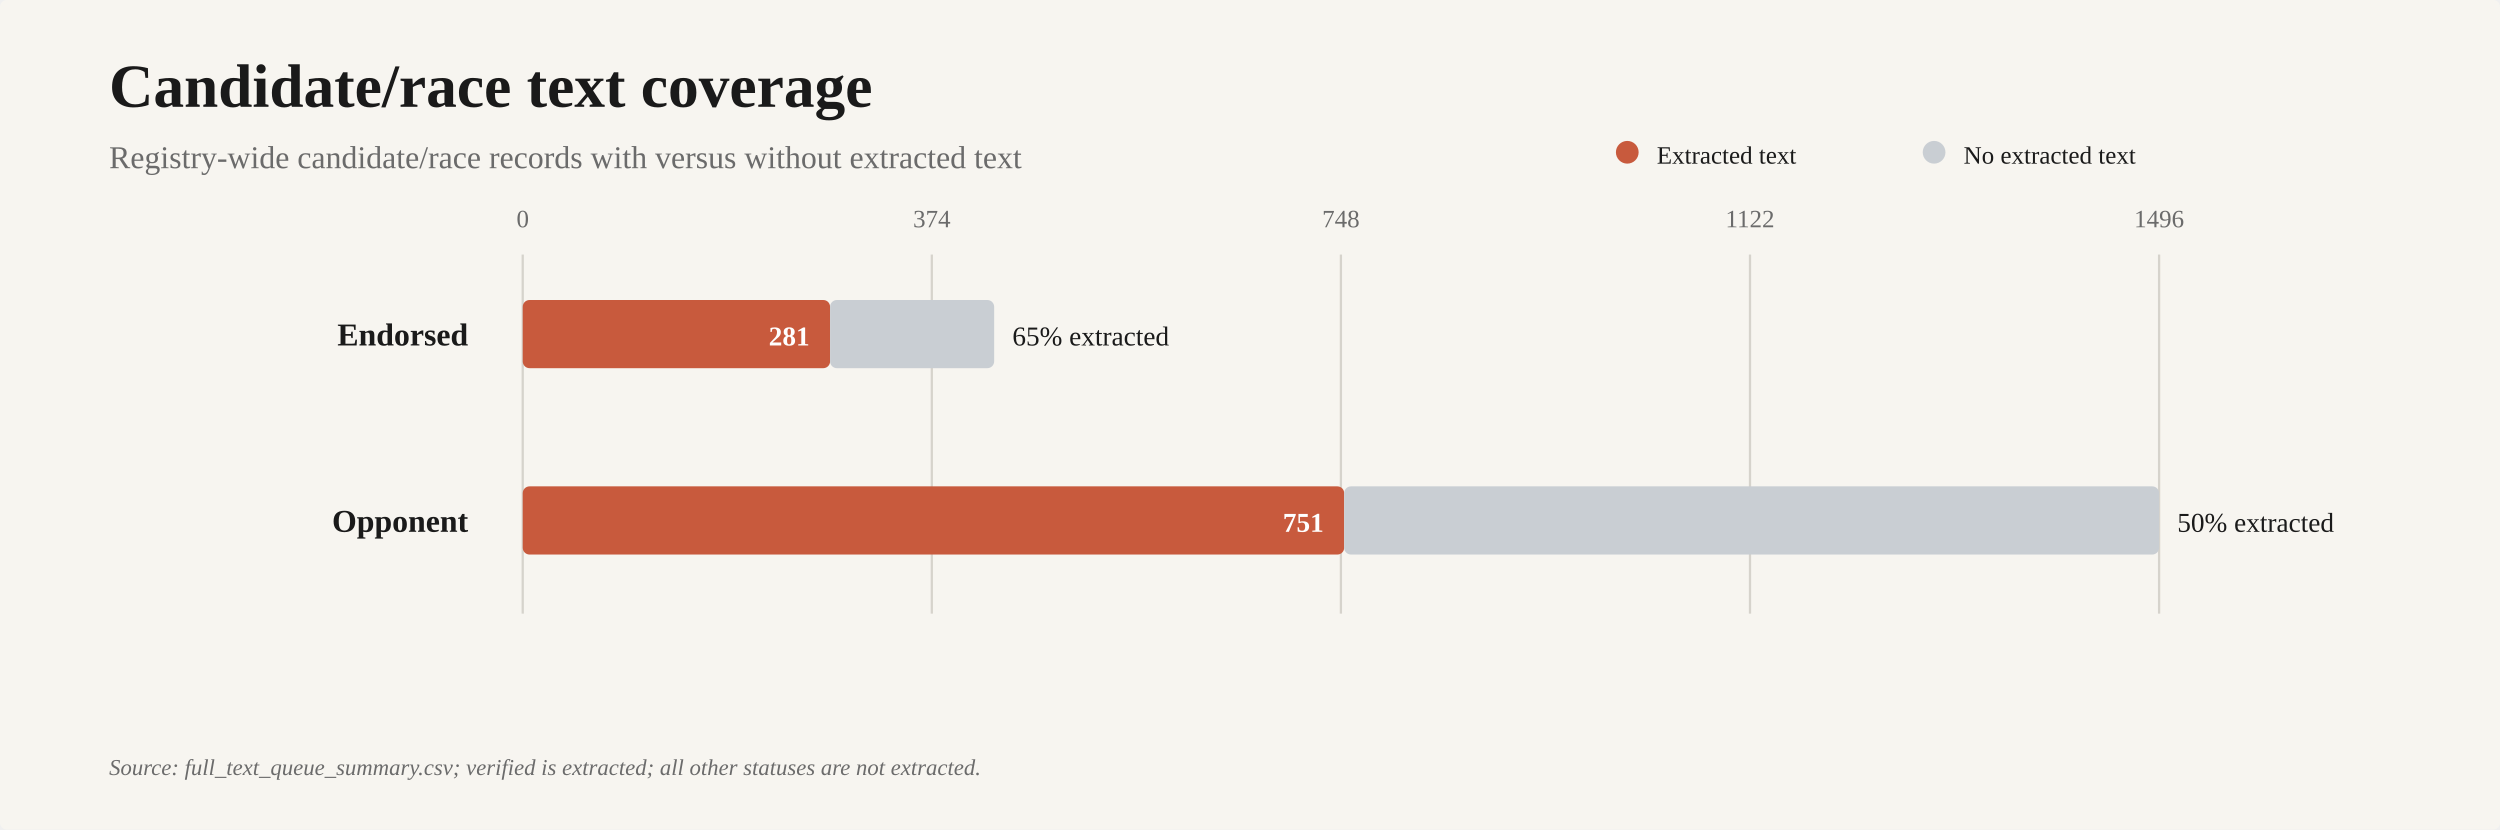
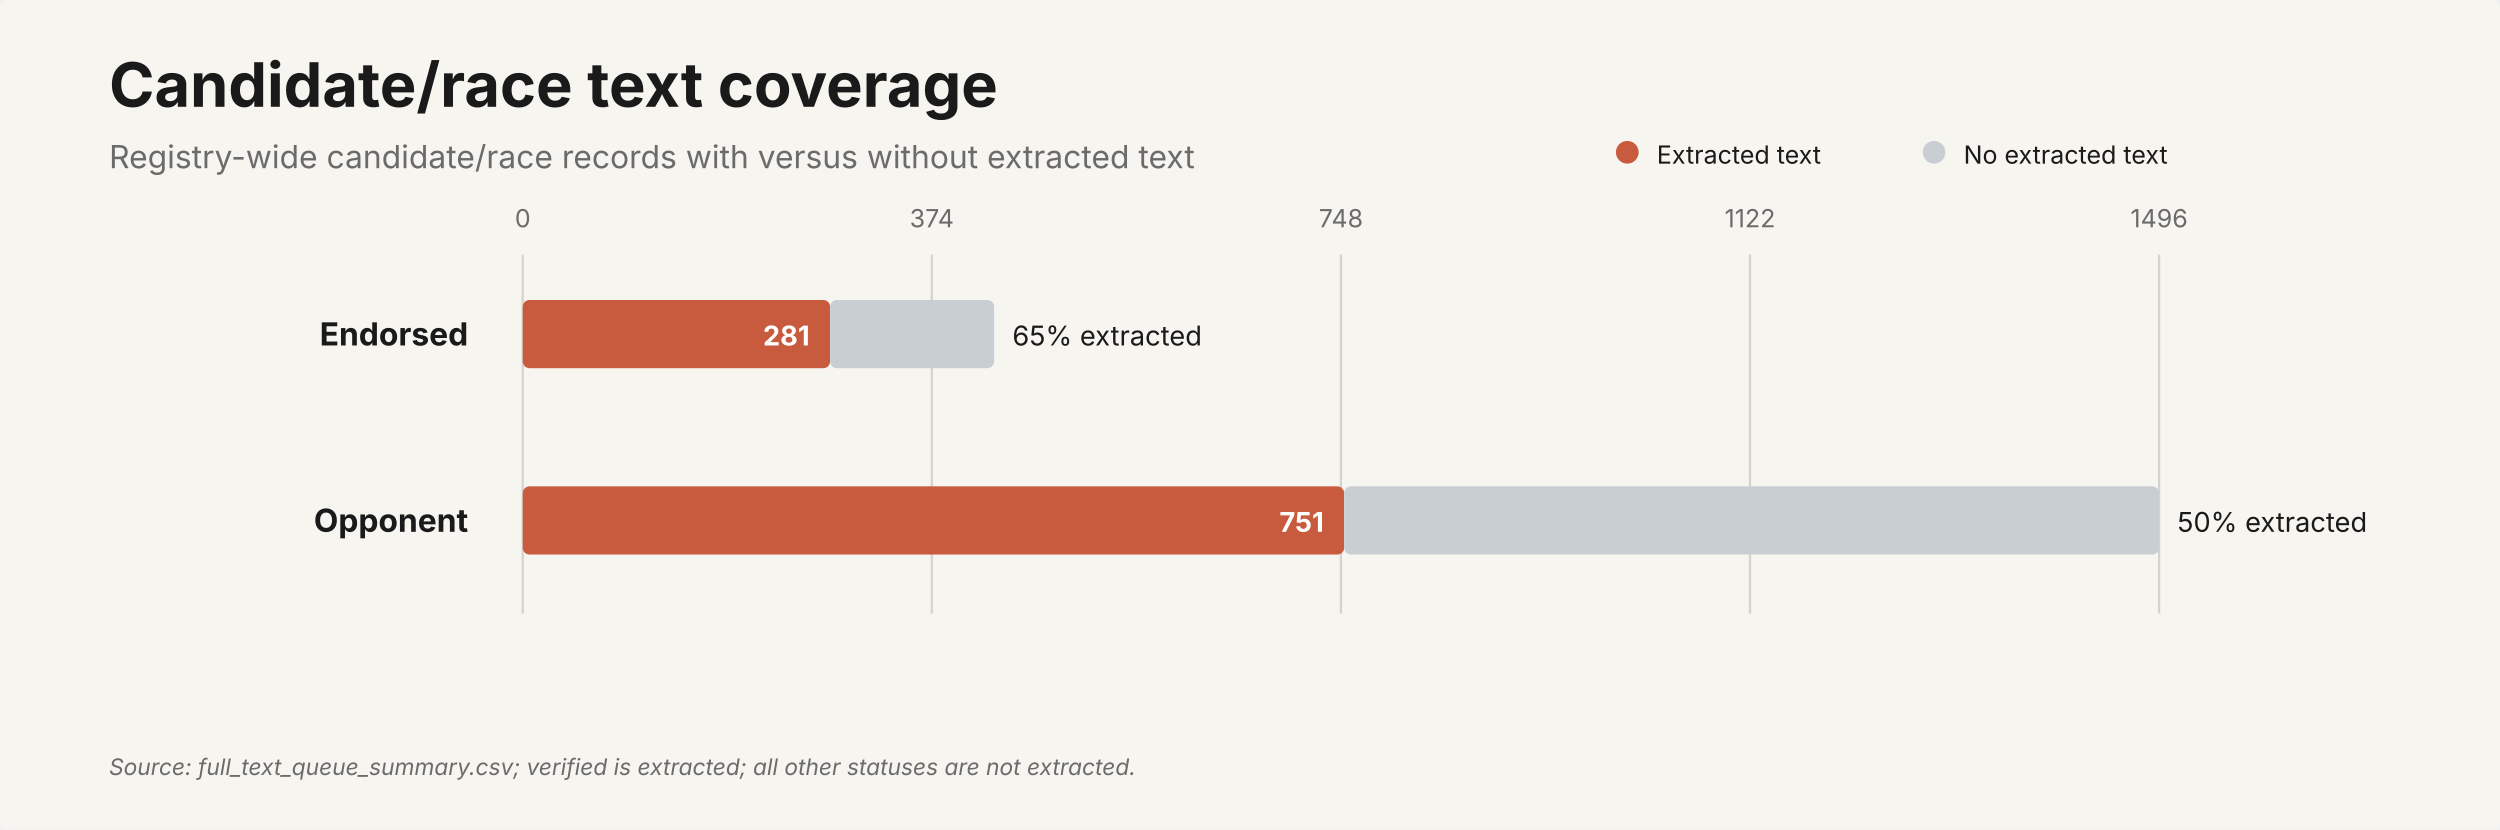
<svg xmlns="http://www.w3.org/2000/svg" width="1100" height="365" viewBox="0 0 1100 365">
  <rect x="0.00" y="0.00" width="1100.00" height="365.00" fill="#F7F5F0" rx="3" />
-   <text x="48" y="47" text-anchor="start" fill="#1A1A1A" font-family="Georgia, Times New Roman, serif" font-size="27px" font-weight="700" font-style="normal">Candidate/race text coverage</text>
-   <text x="48" y="74" text-anchor="start" fill="#6B6B6B" font-family="Georgia, Times New Roman, serif" font-size="14px" font-weight="400" font-style="normal">Registry-wide candidate/race records with versus without extracted text</text>
+   <text x="48" y="47" text-anchor="start" fill="#1A1A1A" font-family="Inter, Arial, Helvetica, sans-serif" font-size="27px" font-weight="700" font-style="normal">Candidate/race text coverage</text>
+   <text x="48" y="74" text-anchor="start" fill="#6B6B6B" font-family="Inter, Arial, Helvetica, sans-serif" font-size="14px" font-weight="400" font-style="normal">Registry-wide candidate/race records with versus without extracted text</text>
  <line x1="230.0" y1="112" x2="230.0" y2="270" stroke="#D6D3CC" stroke-width="1" />
-   <text x="230.0" y="100" text-anchor="middle" fill="#6B6B6B" font-family="Georgia, Times New Roman, serif" font-size="11px" font-weight="400" font-style="normal">0</text>
+   <text x="230.0" y="100" text-anchor="middle" fill="#6B6B6B" font-family="Inter, Arial, Helvetica, sans-serif" font-size="11px" font-weight="400" font-style="normal">0</text>
  <line x1="410.0" y1="112" x2="410.0" y2="270" stroke="#D6D3CC" stroke-width="1" />
-   <text x="410.0" y="100" text-anchor="middle" fill="#6B6B6B" font-family="Georgia, Times New Roman, serif" font-size="11px" font-weight="400" font-style="normal">374</text>
+   <text x="410.0" y="100" text-anchor="middle" fill="#6B6B6B" font-family="Inter, Arial, Helvetica, sans-serif" font-size="11px" font-weight="400" font-style="normal">374</text>
  <line x1="590.0" y1="112" x2="590.0" y2="270" stroke="#D6D3CC" stroke-width="1" />
-   <text x="590.0" y="100" text-anchor="middle" fill="#6B6B6B" font-family="Georgia, Times New Roman, serif" font-size="11px" font-weight="400" font-style="normal">748</text>
+   <text x="590.0" y="100" text-anchor="middle" fill="#6B6B6B" font-family="Inter, Arial, Helvetica, sans-serif" font-size="11px" font-weight="400" font-style="normal">748</text>
  <line x1="770.0" y1="112" x2="770.0" y2="270" stroke="#D6D3CC" stroke-width="1" />
-   <text x="770.0" y="100" text-anchor="middle" fill="#6B6B6B" font-family="Georgia, Times New Roman, serif" font-size="11px" font-weight="400" font-style="normal">1122</text>
+   <text x="770.0" y="100" text-anchor="middle" fill="#6B6B6B" font-family="Inter, Arial, Helvetica, sans-serif" font-size="11px" font-weight="400" font-style="normal">1122</text>
  <line x1="950.0" y1="112" x2="950.0" y2="270" stroke="#D6D3CC" stroke-width="1" />
-   <text x="950.0" y="100" text-anchor="middle" fill="#6B6B6B" font-family="Georgia, Times New Roman, serif" font-size="11px" font-weight="400" font-style="normal">1496</text>
-   <text x="206" y="152" text-anchor="end" fill="#1A1A1A" font-family="Georgia, Times New Roman, serif" font-size="14px" font-weight="700" font-style="normal">Endorsed</text>
+   <text x="950.0" y="100" text-anchor="middle" fill="#6B6B6B" font-family="Inter, Arial, Helvetica, sans-serif" font-size="11px" font-weight="400" font-style="normal">1496</text>
+   <text x="206" y="152" text-anchor="end" fill="#1A1A1A" font-family="Inter, Arial, Helvetica, sans-serif" font-size="14px" font-weight="700" font-style="normal">Endorsed</text>
  <rect x="230.00" y="132.00" width="135.24" height="30.00" fill="#C85A3D" rx="3" />
  <rect x="365.24" y="132.00" width="72.19" height="30.00" fill="#C9CED3" rx="3" />
-   <text x="356.241" y="152" text-anchor="end" fill="#FFFFFF" font-family="Georgia, Times New Roman, serif" font-size="12px" font-weight="700" font-style="normal">281</text>
-   <text x="445.433" y="152" text-anchor="start" fill="#1A1A1A" font-family="Georgia, Times New Roman, serif" font-size="12px" font-weight="400" font-style="normal">65% extracted</text>
-   <text x="206" y="234" text-anchor="end" fill="#1A1A1A" font-family="Georgia, Times New Roman, serif" font-size="14px" font-weight="700" font-style="normal">Opponent</text>
+   <text x="356.241" y="152" text-anchor="end" fill="#FFFFFF" font-family="Inter, Arial, Helvetica, sans-serif" font-size="12px" font-weight="700" font-style="normal">281</text>
+   <text x="445.433" y="152" text-anchor="start" fill="#1A1A1A" font-family="Inter, Arial, Helvetica, sans-serif" font-size="12px" font-weight="400" font-style="normal">65% extracted</text>
+   <text x="206" y="234" text-anchor="end" fill="#1A1A1A" font-family="Inter, Arial, Helvetica, sans-serif" font-size="14px" font-weight="700" font-style="normal">Opponent</text>
  <rect x="230.00" y="214.00" width="361.44" height="30.00" fill="#C85A3D" rx="3" />
  <rect x="591.44" y="214.00" width="358.56" height="30.00" fill="#C9CED3" rx="3" />
-   <text x="582.444" y="234" text-anchor="end" fill="#FFFFFF" font-family="Georgia, Times New Roman, serif" font-size="12px" font-weight="700" font-style="normal">751</text>
-   <text x="958.0" y="234" text-anchor="start" fill="#1A1A1A" font-family="Georgia, Times New Roman, serif" font-size="12px" font-weight="400" font-style="normal">50% extracted</text>
+   <text x="582.444" y="234" text-anchor="end" fill="#FFFFFF" font-family="Inter, Arial, Helvetica, sans-serif" font-size="12px" font-weight="700" font-style="normal">751</text>
+   <text x="958.0" y="234" text-anchor="start" fill="#1A1A1A" font-family="Inter, Arial, Helvetica, sans-serif" font-size="12px" font-weight="400" font-style="normal">50% extracted</text>
  <circle cx="716.00" cy="67.00" r="6.00" fill="#C85A3D" stroke="#F7F5F0" stroke-width="2" />
-   <text x="729" y="72" text-anchor="start" fill="#1A1A1A" font-family="Georgia, Times New Roman, serif" font-size="11px" font-weight="400" font-style="normal">Extracted text</text>
+   <text x="729" y="72" text-anchor="start" fill="#1A1A1A" font-family="Inter, Arial, Helvetica, sans-serif" font-size="11px" font-weight="400" font-style="normal">Extracted text</text>
  <circle cx="851.00" cy="67.00" r="6.00" fill="#C9CED3" stroke="#F7F5F0" stroke-width="2" />
-   <text x="864" y="72" text-anchor="start" fill="#1A1A1A" font-family="Georgia, Times New Roman, serif" font-size="11px" font-weight="400" font-style="normal">No extracted text</text>
-   <text x="48" y="341" text-anchor="start" fill="#6B6B6B" font-family="Georgia, Times New Roman, serif" font-size="10px" font-weight="400" font-style="italic">Source: full_text_queue_summary.csv; verified is extracted; all other statuses are not extracted.</text>
+   <text x="864" y="72" text-anchor="start" fill="#1A1A1A" font-family="Inter, Arial, Helvetica, sans-serif" font-size="11px" font-weight="400" font-style="normal">No extracted text</text>
+   <text x="48" y="341" text-anchor="start" fill="#6B6B6B" font-family="Inter, Arial, Helvetica, sans-serif" font-size="10px" font-weight="400" font-style="italic">Source: full_text_queue_summary.csv; verified is extracted; all other statuses are not extracted.</text>
</svg>
